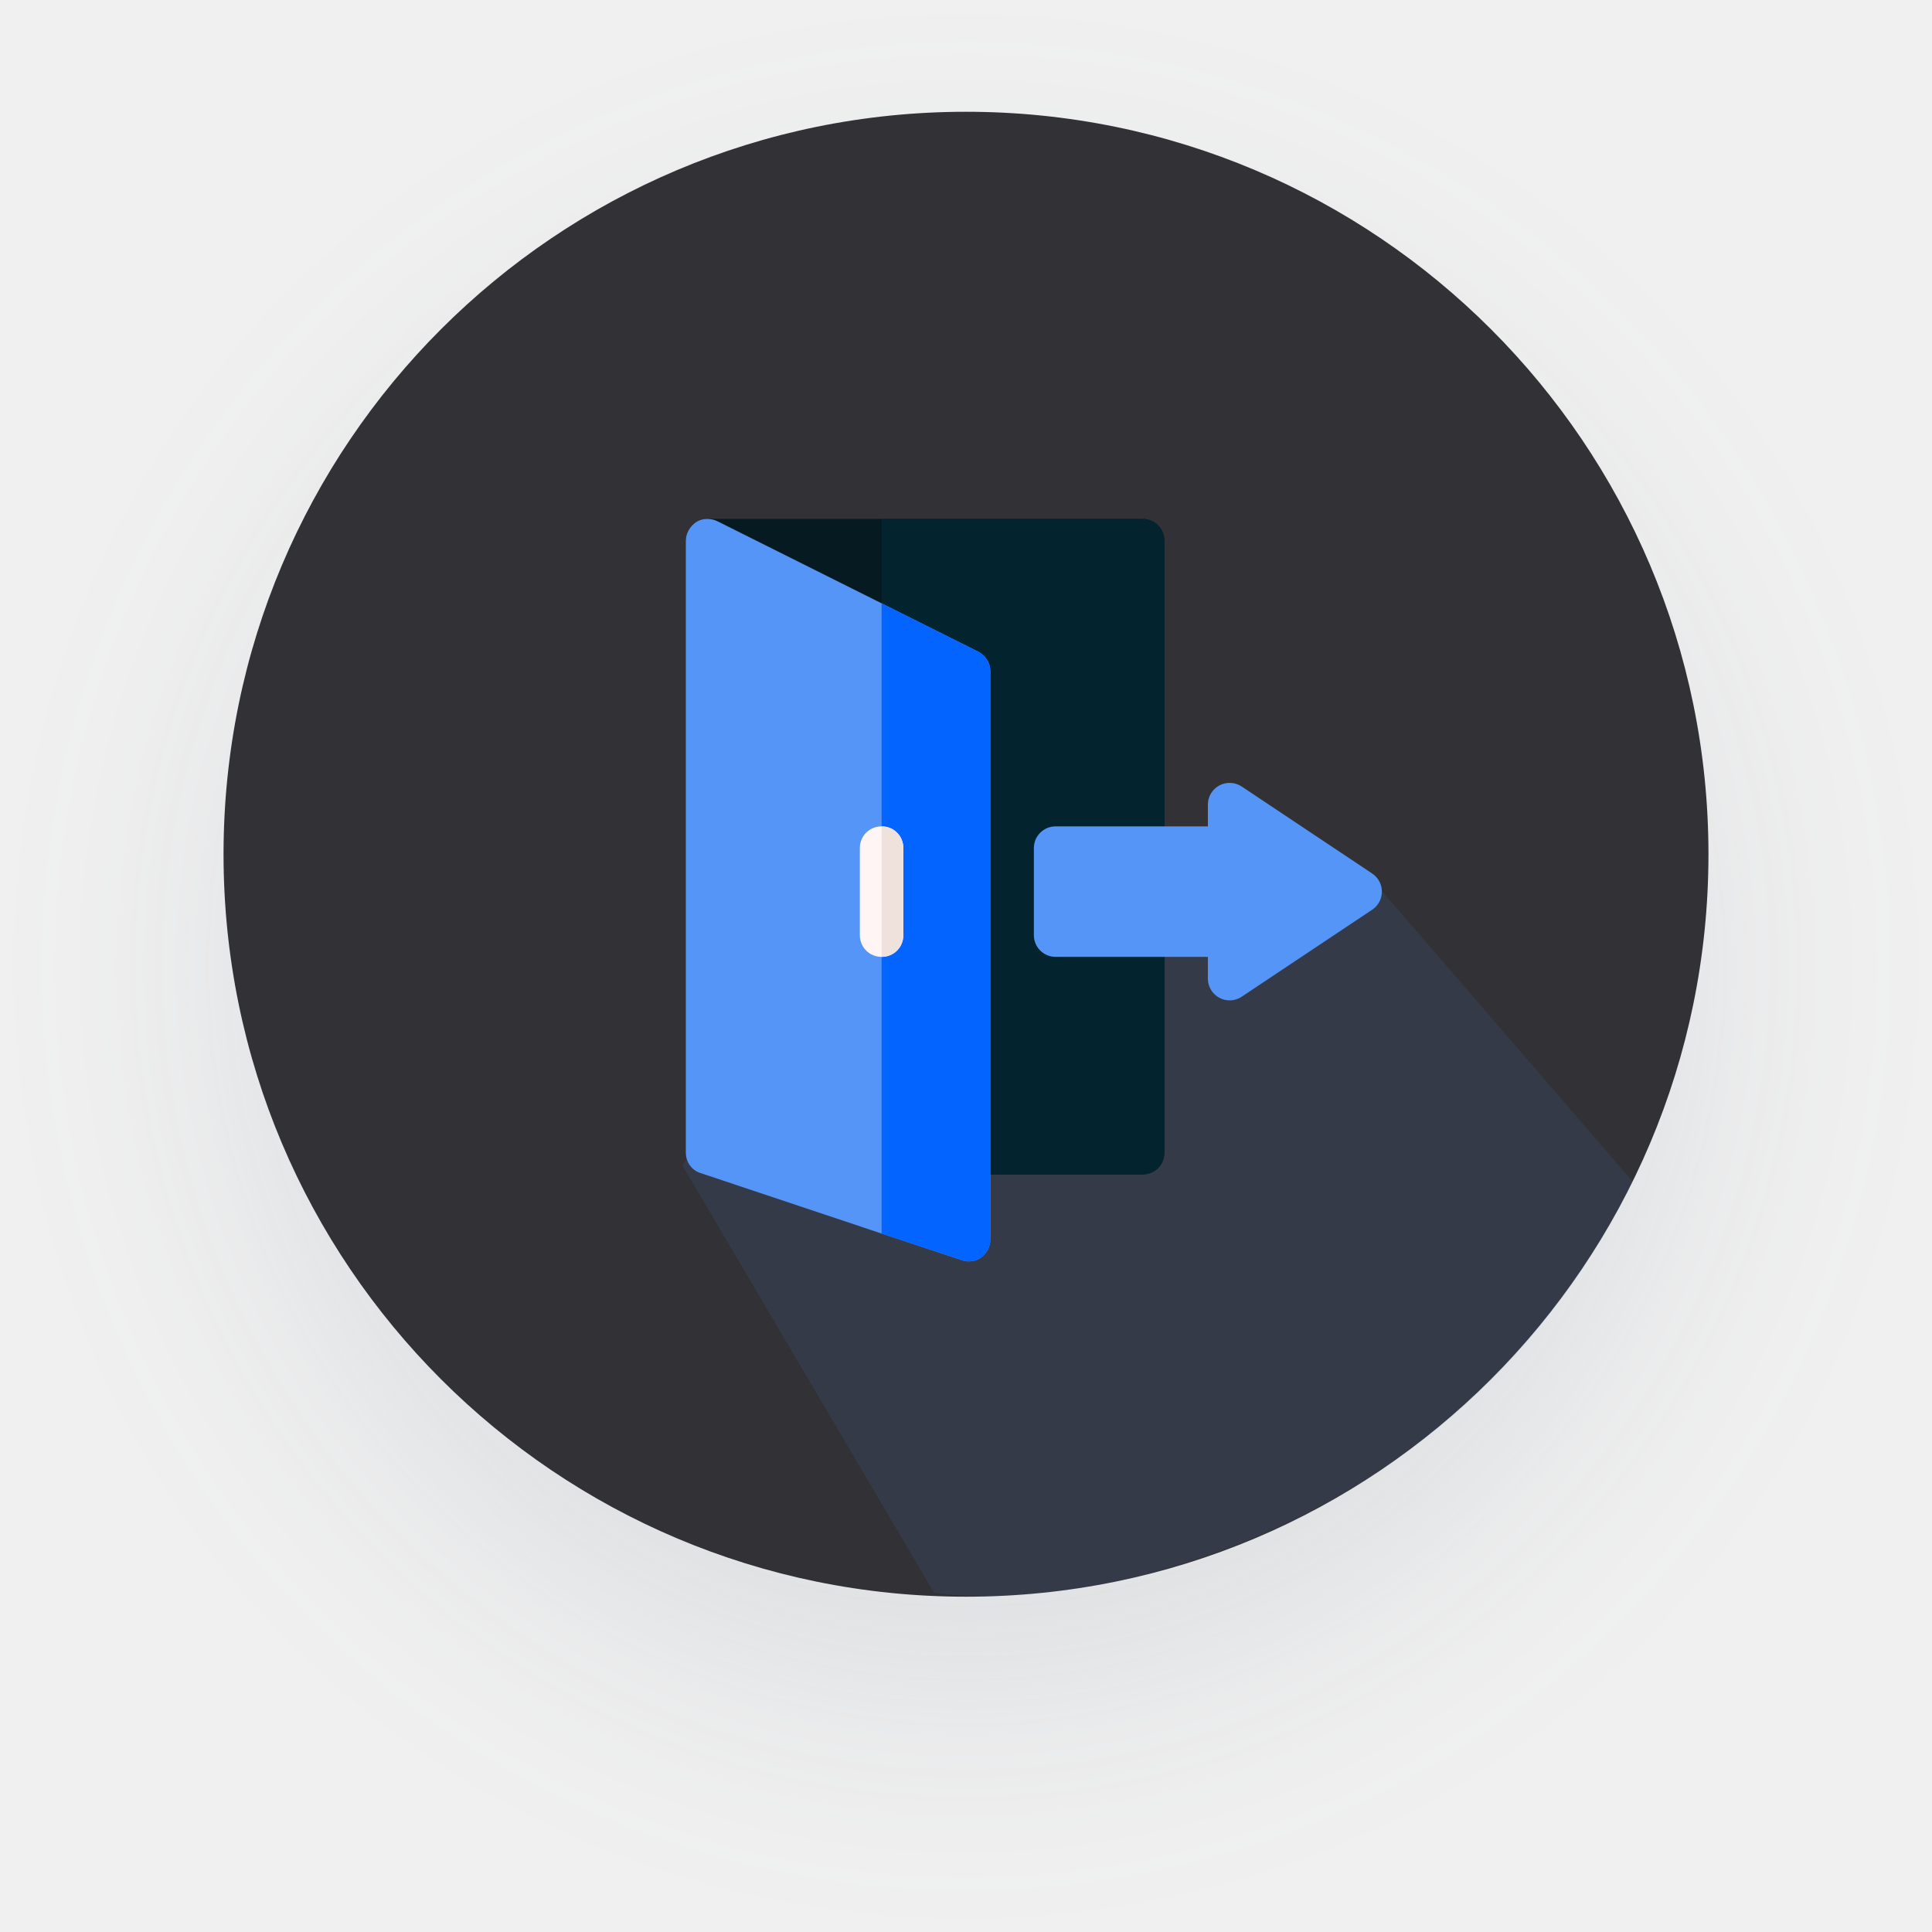
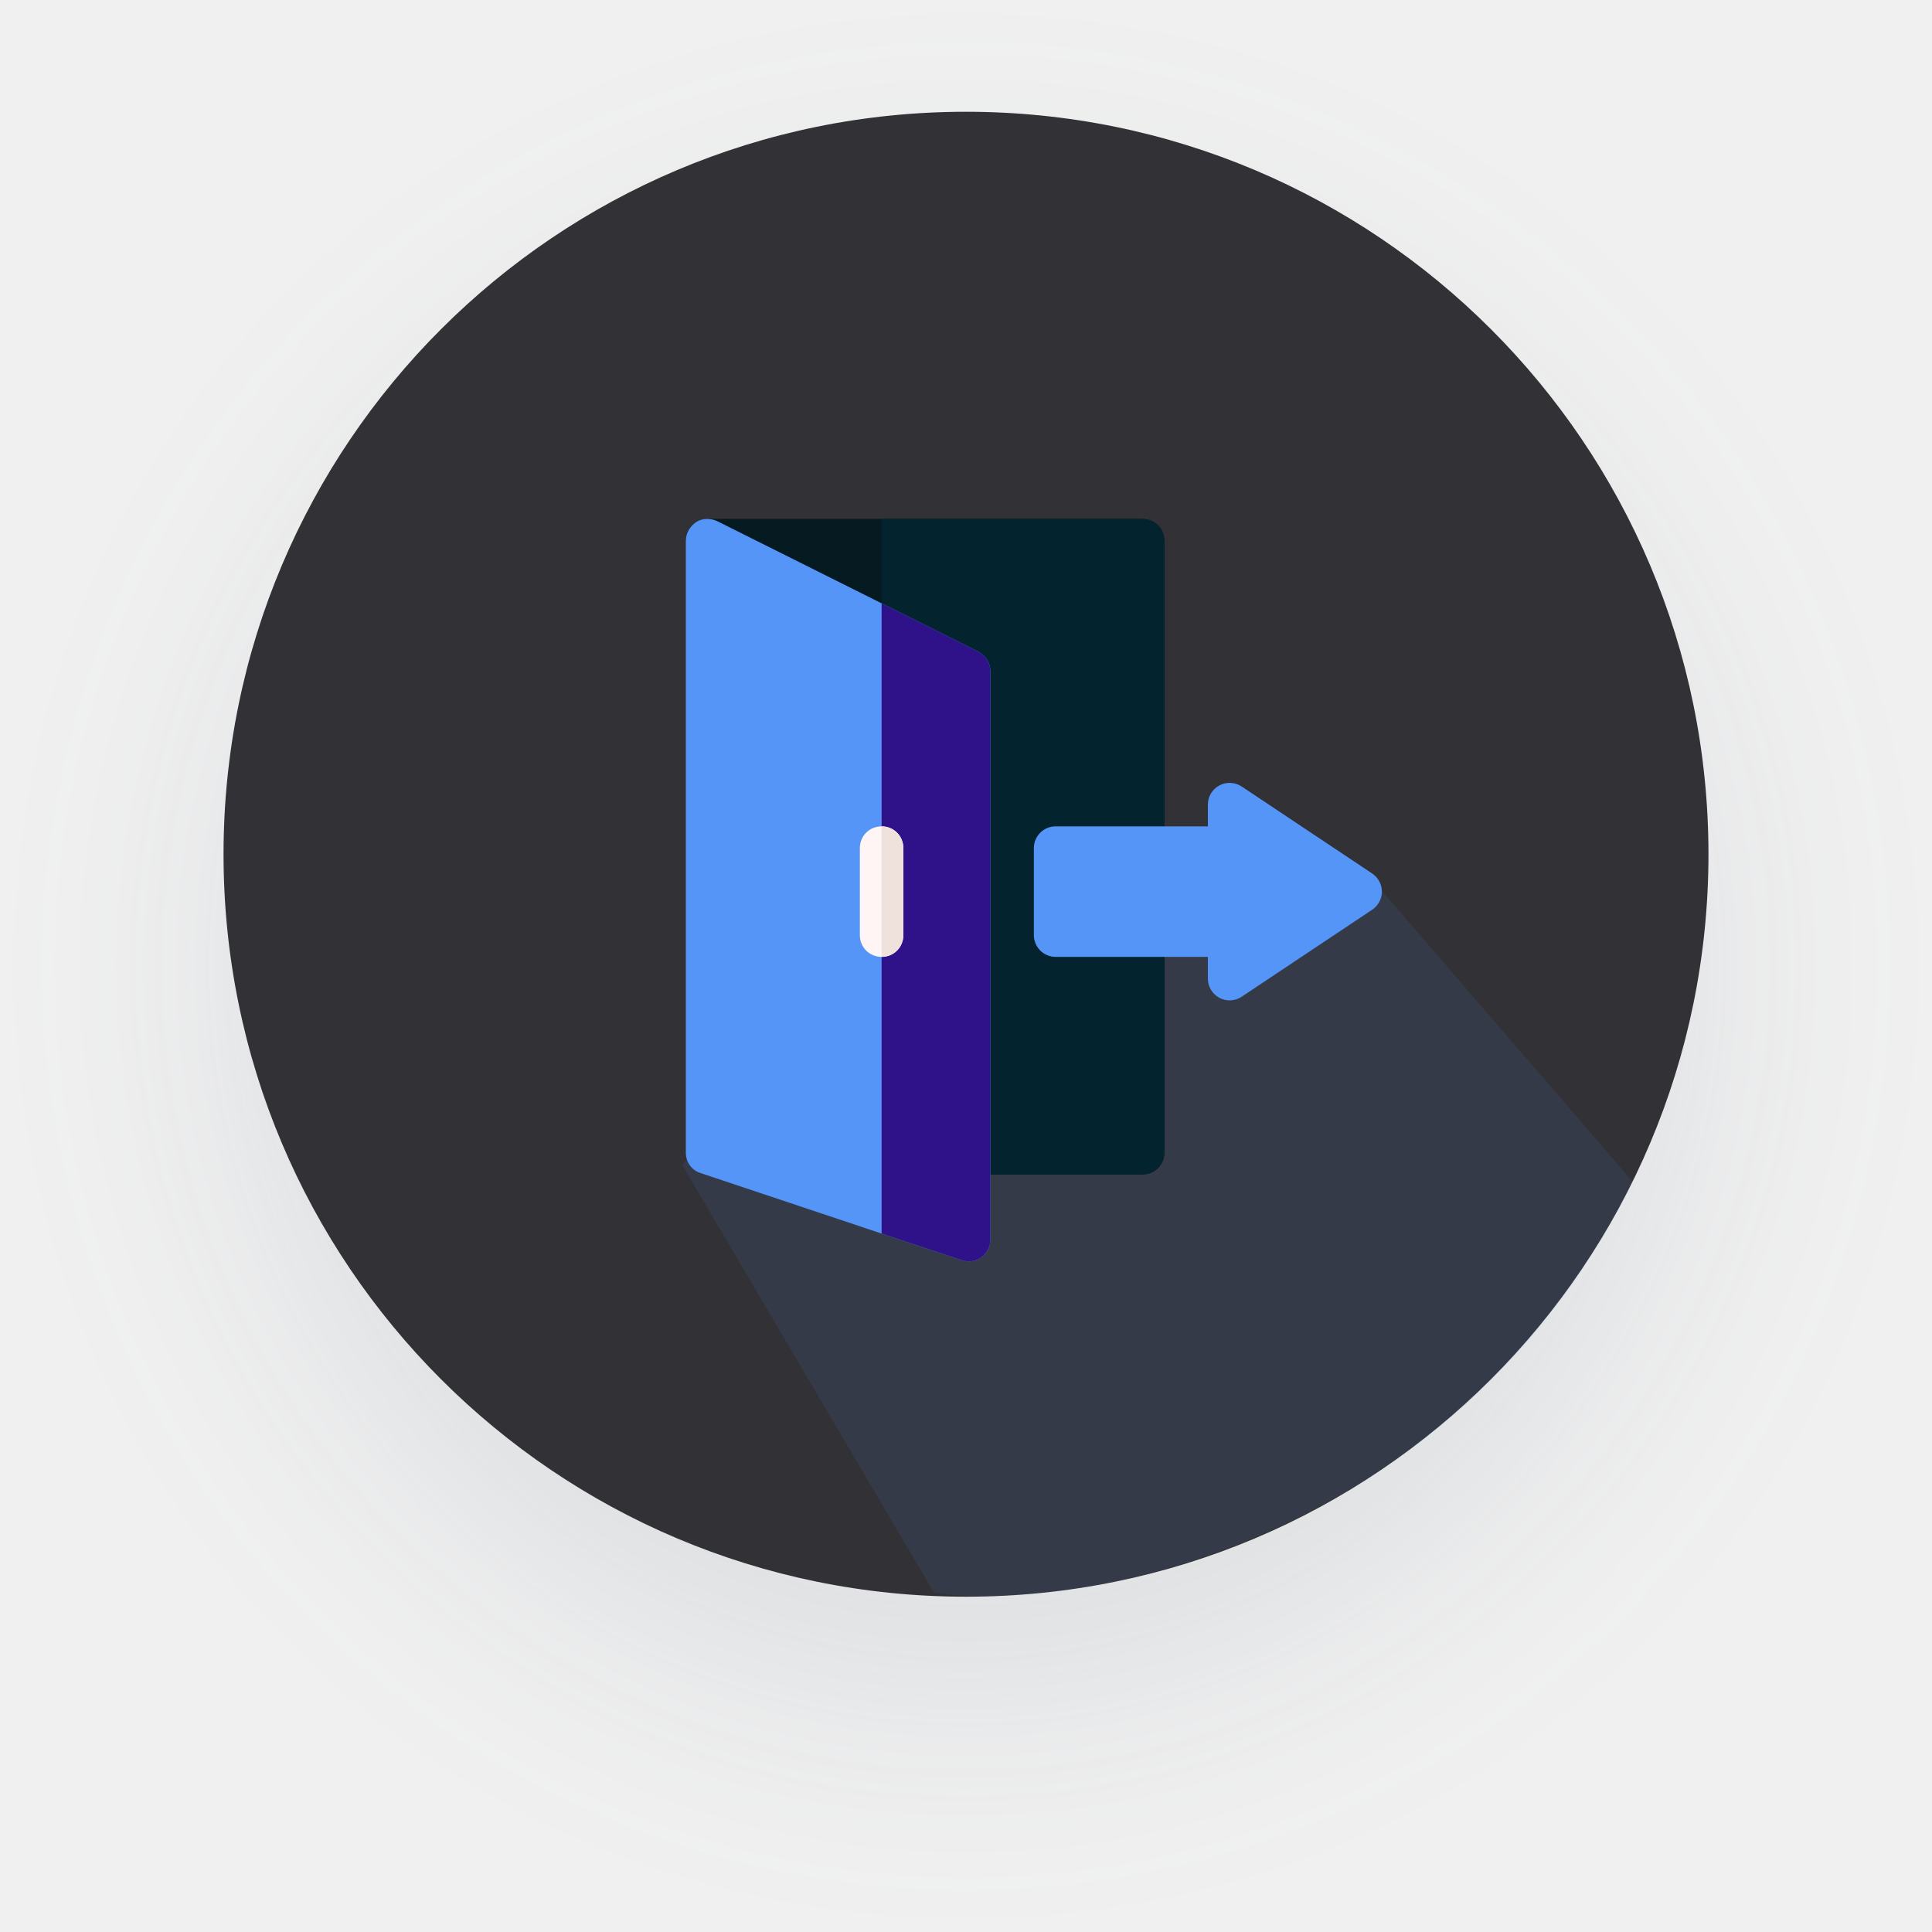
<svg xmlns="http://www.w3.org/2000/svg" width="242" height="242" viewBox="0 0 242 242" fill="none">
  <g filter="url(#filter0_d)">
    <circle cx="121" cy="107" r="93" fill="#323136" />
  </g>
  <path d="M117 199.5L85.5 146C105.5 113.2 152.167 109.333 173 111.5L204.5 148C182.5 193 135.333 202.166 117 199.5Z" fill="#5495F7" fill-opacity="0.1" />
  <g clip-path="url(#clip0)">
    <path d="M145.848 67.726V144.378C145.848 145.904 144.649 147.103 143.123 147.103H121.326C119.8 147.103 118.602 145.904 118.602 144.378L85.906 67.726C85.906 66.2 87.105 65.001 88.631 65.001H143.123C144.649 65.001 145.848 66.2 145.848 67.726Z" fill="#061A21" />
    <path d="M145.848 67.726V144.378C145.848 145.904 144.649 147.103 143.123 147.103H121.326C119.8 147.103 118.602 145.904 118.602 144.378L110.428 125.306V65.001H143.123C144.649 65.001 145.848 66.2 145.848 67.726Z" fill="#03232E" />
    <path d="M122.525 81.622L89.829 65.274C89.013 64.892 87.977 64.892 87.214 65.383C86.397 65.927 85.906 66.799 85.906 67.726V144.379C85.906 145.577 86.669 146.613 87.759 146.939L110.428 154.514L120.454 157.838C121.257 158.159 122.285 157.977 122.906 157.511C123.615 156.966 124.051 156.149 124.051 155.277V84.074C124.051 83.039 123.451 82.112 122.525 81.622Z" fill="#5495F7" />
-     <path d="M124.051 84.074V155.277C124.051 156.149 123.614 156.966 122.906 157.511C122.29 157.973 121.264 158.163 120.454 157.838L110.428 154.514V75.573L122.525 81.622C123.451 82.112 124.051 83.039 124.051 84.074Z" fill="#0364FF" />
+     <path d="M124.051 84.074V155.277C124.051 156.149 123.614 156.966 122.906 157.511C122.29 157.973 121.264 158.163 120.454 157.838L110.428 154.514V75.573L122.525 81.622C123.451 82.112 124.051 83.039 124.051 84.074Z" fill="#2f1189" />
    <path d="M152.737 124.984C151.85 124.511 151.297 123.588 151.297 122.581V119.857H132.225C130.718 119.857 129.5 118.638 129.5 117.132V106.234C129.5 104.727 130.718 103.509 132.225 103.509H151.297V100.785C151.297 99.778 151.85 98.855 152.737 98.381C153.62 97.911 154.698 97.964 155.533 98.518L171.88 109.416C172.639 109.921 173.094 110.773 173.094 111.683C173.094 112.593 172.639 113.444 171.88 113.949L155.533 124.848C154.688 125.412 153.61 125.453 152.737 124.984Z" fill="#5495F7" />
    <path d="M113.152 106.234V117.132C113.152 118.658 111.954 119.857 110.428 119.857C108.902 119.857 107.703 118.658 107.703 117.132V106.234C107.703 104.708 108.902 103.509 110.428 103.509C111.954 103.509 113.152 104.708 113.152 106.234Z" fill="#FFF5F5" />
    <path d="M113.152 106.234V117.132C113.152 118.658 111.954 119.857 110.428 119.857V103.509C111.954 103.509 113.152 104.708 113.152 106.234Z" fill="#EFE2DD" />
  </g>
  <defs>
    <filter id="filter0_d" x="0" y="0" width="242" height="242" filterUnits="userSpaceOnUse" color-interpolation-filters="sRGB">
      <feFlood flood-opacity="0" result="BackgroundImageFix" />
      <feColorMatrix in="SourceAlpha" type="matrix" values="0 0 0 0 0 0 0 0 0 0 0 0 0 0 0 0 0 0 127 0" />
      <feOffset dy="14" />
      <feGaussianBlur stdDeviation="14" />
      <feColorMatrix type="matrix" values="0 0 0 0 0.361 0 0 0 0 0.424 0 0 0 0 0.498 0 0 0 0.12 0" />
      <feBlend mode="normal" in2="BackgroundImageFix" result="effect1_dropShadow" />
      <feBlend mode="normal" in="SourceGraphic" in2="effect1_dropShadow" result="shape" />
    </filter>
    <clipPath id="clip0">
      <rect x="83" y="65" width="93" height="93" fill="white" />
    </clipPath>
  </defs>
</svg>
